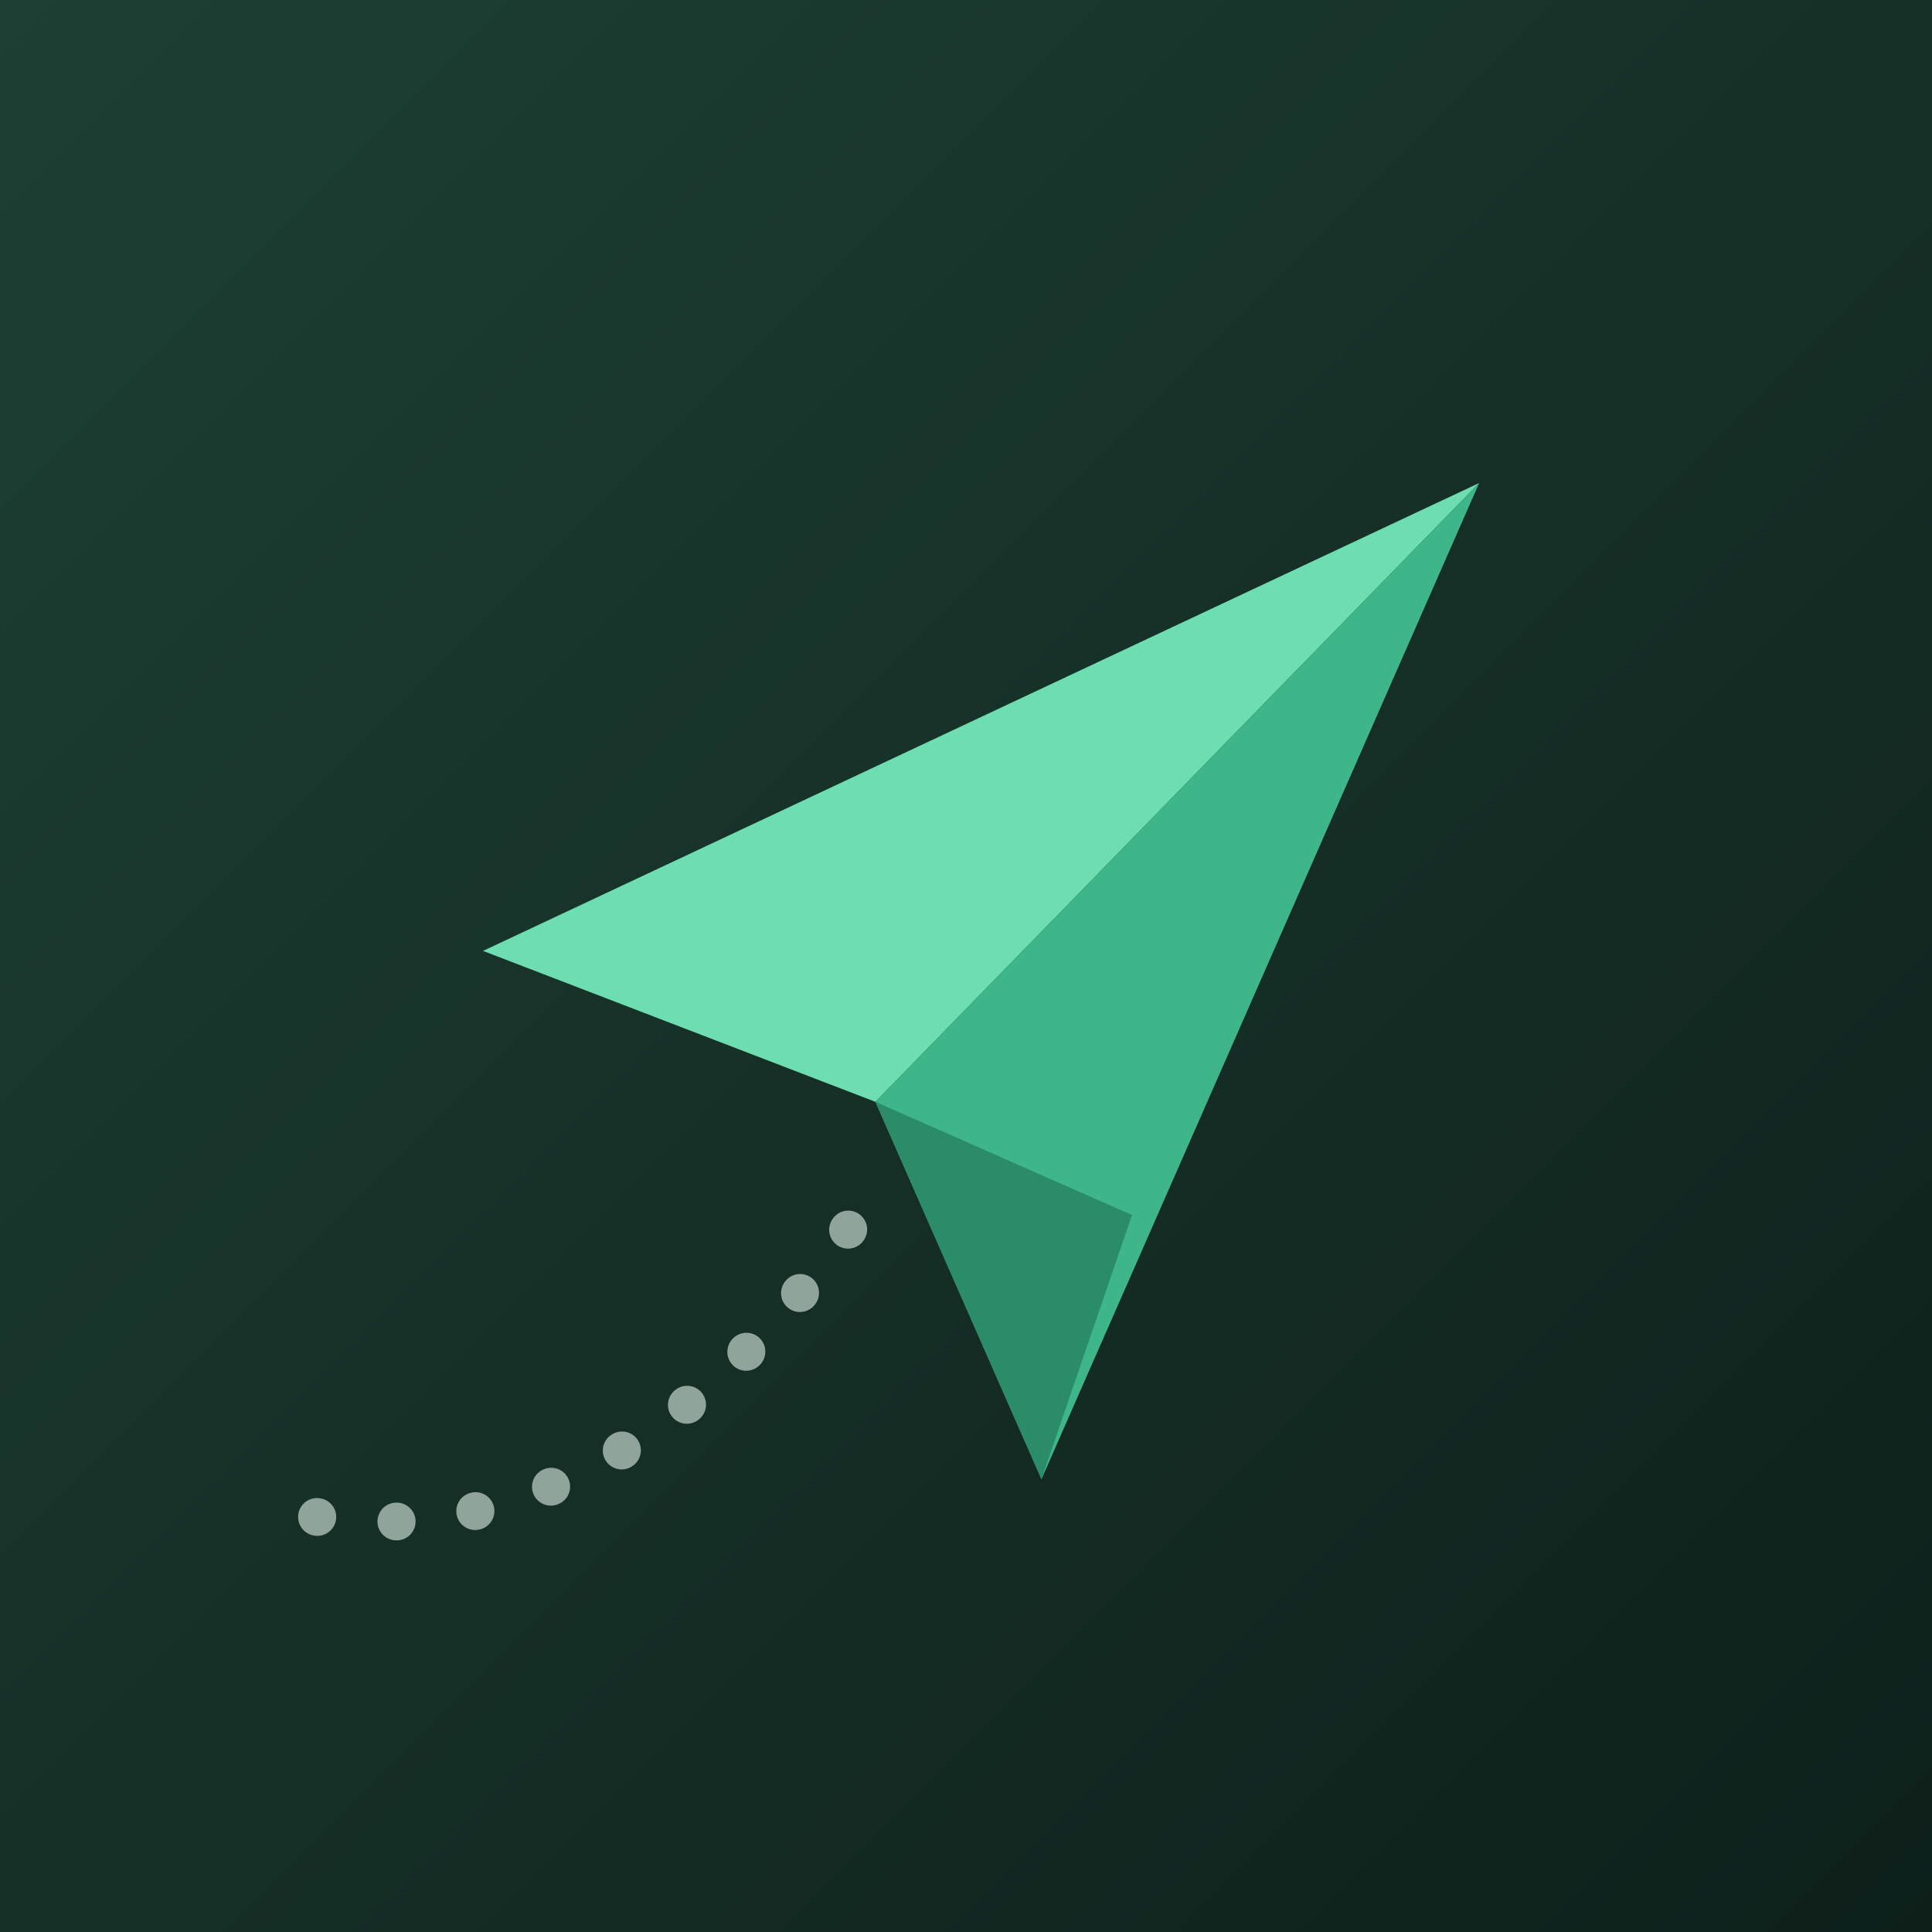
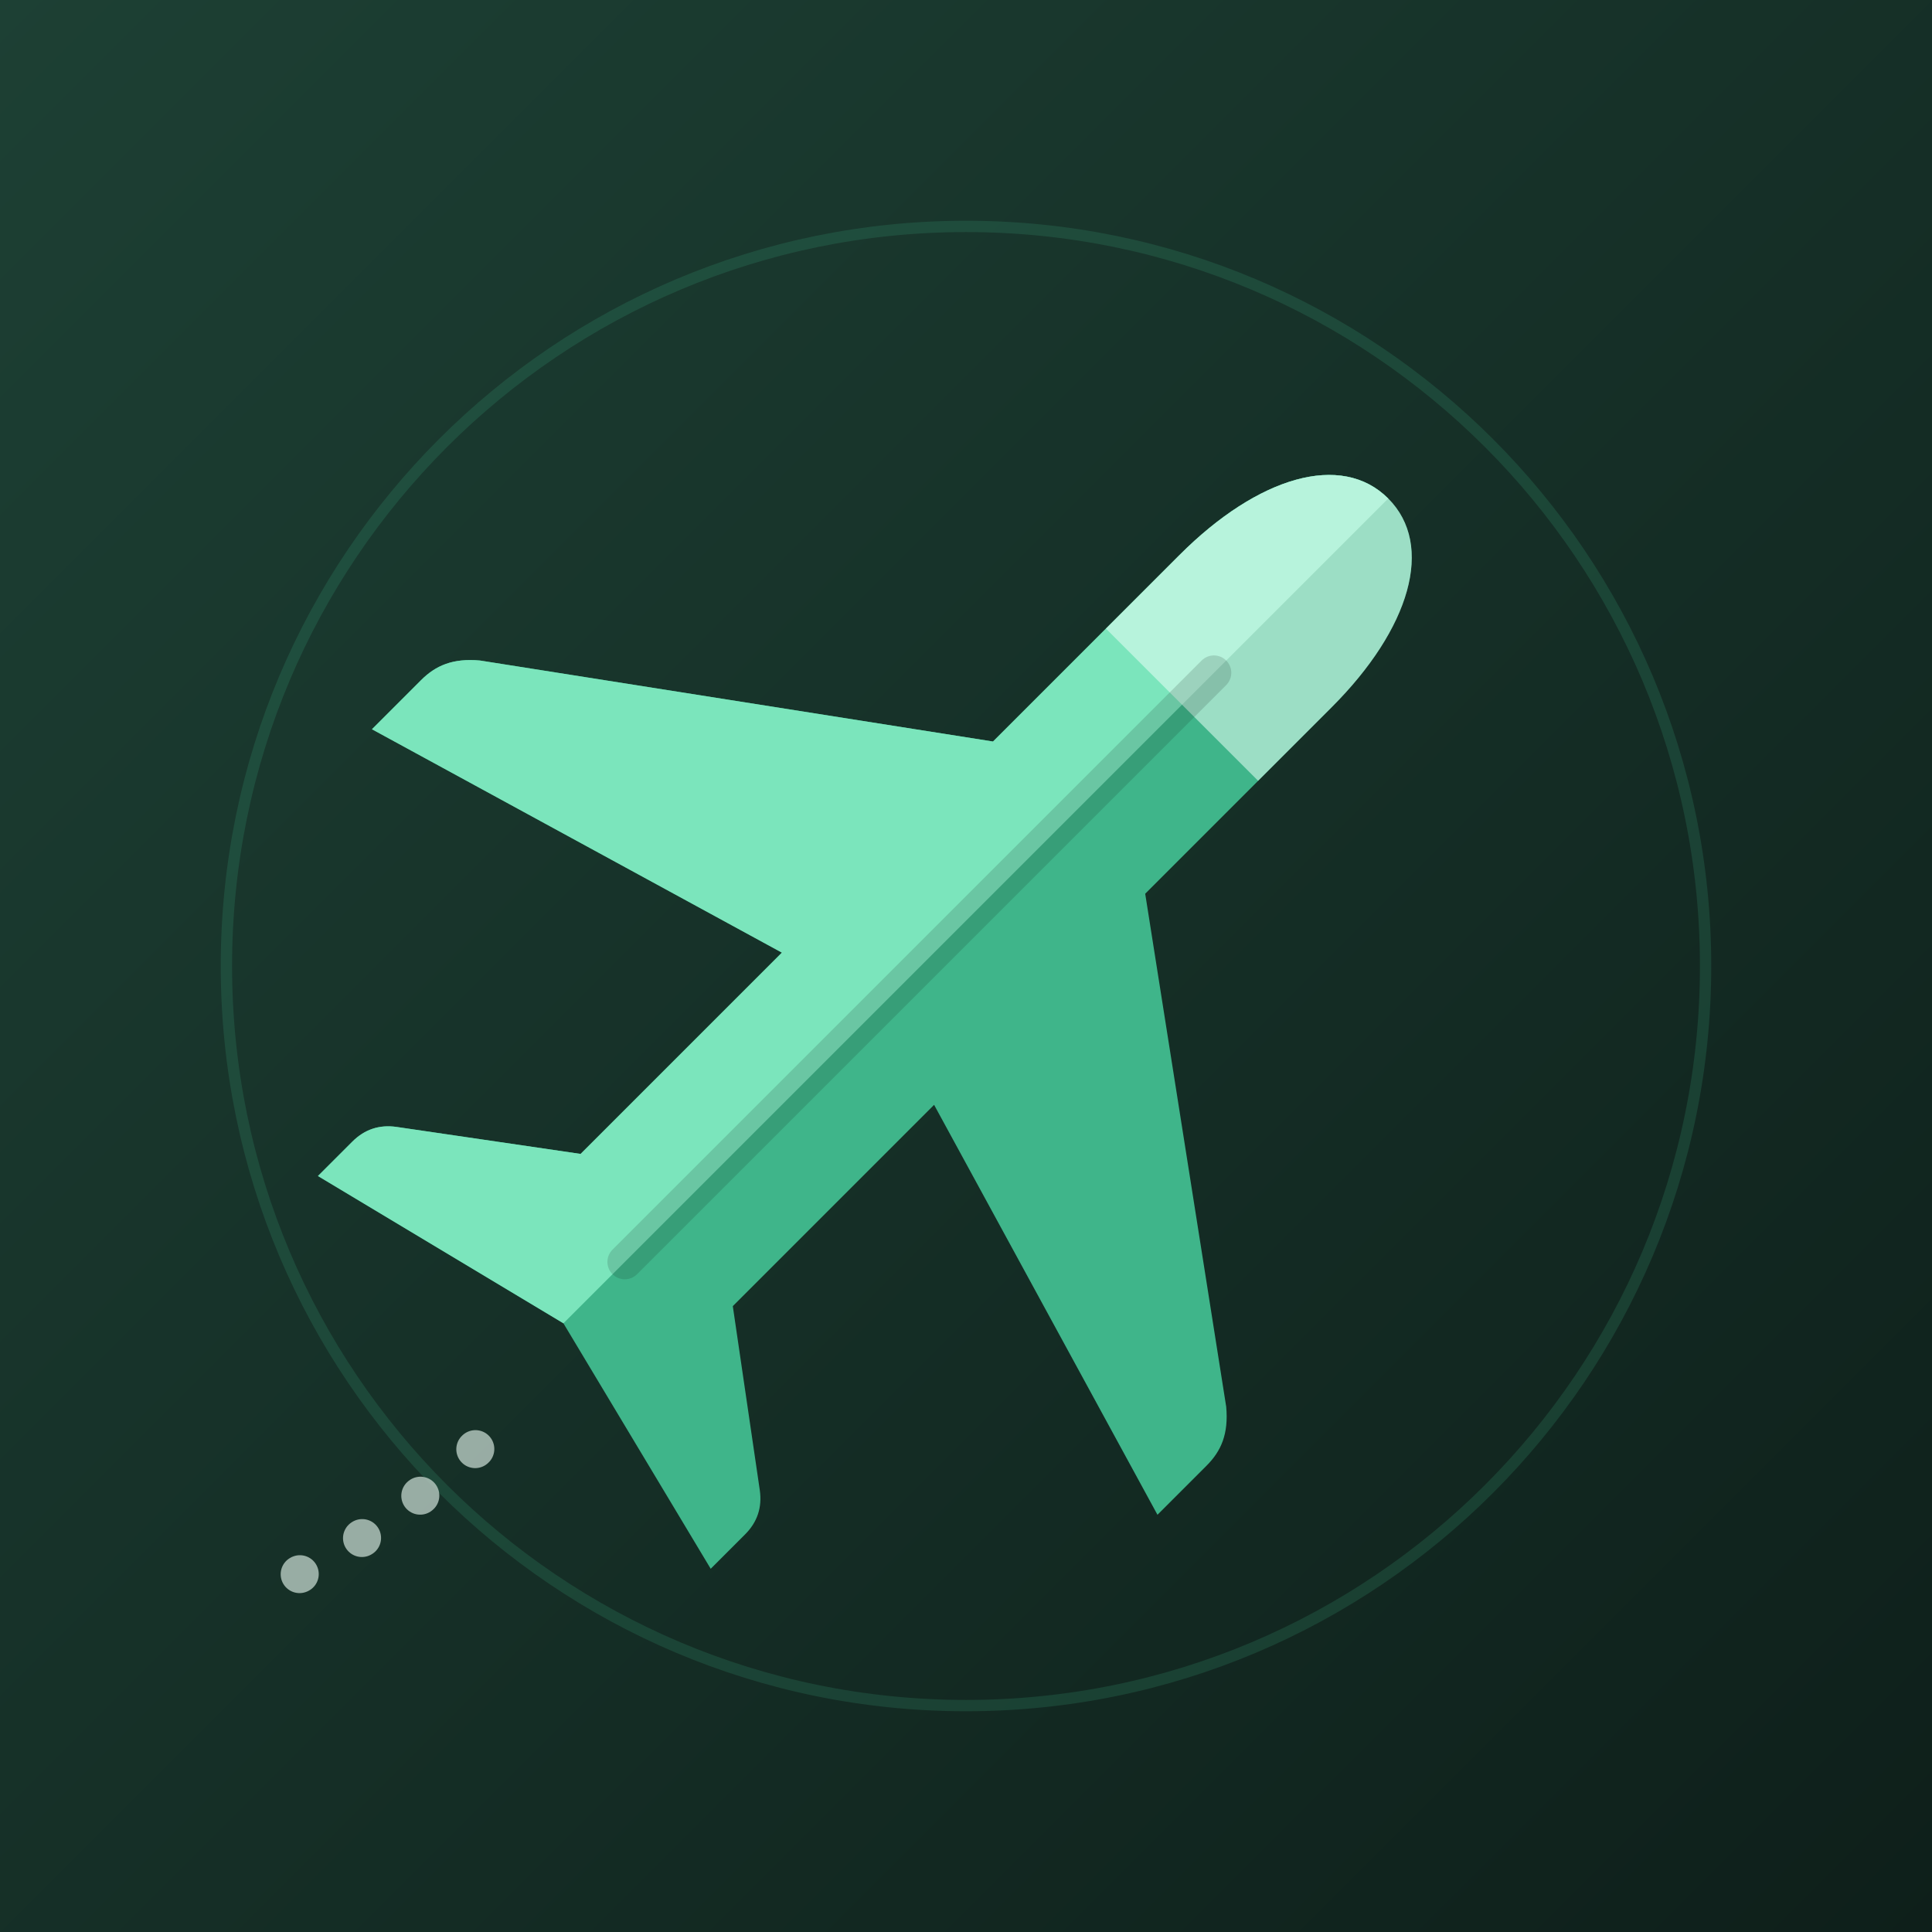
<svg xmlns="http://www.w3.org/2000/svg" viewBox="0 0 512 512" width="512" height="512">
  <defs>
    <linearGradient id="bg" x1="0" y1="0" x2="1" y2="1">
      <stop offset="0" stop-color="#1D4034" />
      <stop offset="1" stop-color="#0E1F1A" />
    </linearGradient>
  </defs>
  <rect width="512" height="512" fill="url(#bg)" />
  <g>
-     <path d="M84 402C150 412 202 362 230 318" fill="none" stroke="#B9CBC3" stroke-opacity=".75" stroke-width="10" stroke-linecap="round" stroke-dasharray="0.1 21" />
-     <path d="M392 128 128 252l104 40Z" fill="#6FDDB2" />
-     <path d="M392 128 232 292l44 100Z" fill="#3FB58A" />
-     <path d="M232 292l44 100 24-70Z" fill="#2A8C69" />
+     <circle cx="256" cy="256" r="196" fill="none" stroke="#3FB58A" stroke-opacity=".18" stroke-width="3" />
+     <path d="M126 384C108 400 90 414 64 424" fill="none" stroke="#B9CBC3" stroke-opacity=".8" stroke-width="10" stroke-linecap="round" stroke-dasharray="0.1 19" />
+     <g transform="translate(256 244) rotate(45) scale(.92) translate(-256 -256)">
+       <defs>
+         <path id="p" d="M256 84C275 84 287 106 287 138L287 214 408 302C414 307 416 312 416 318L416 338 287 300 287 382 330 414C334 417 336 421 336 426L336 440 256 420 176 440 176 426C176 421 178 417 182 414L225 382 225 300 96 338 96 318C96 312 98 307 104 302L225 214 225 138C225 106 237 84 256 84Z" />
+         <clipPath id="l">
+           <rect x="0" y="0" width="256" height="512" />
+         </clipPath>
+       </defs>
+       <use href="#p" fill="#3FB58A" />
+       <use href="#p" fill="#7BE5BC" clip-path="url(#l)" />
+       <path d="M256 84C275 84 287 106 287 138L287 168 225 168 225 138C225 106 237 84 256 84Z" fill="#E9FFF6" opacity=".55" />
+       <rect x="251" y="150" width="10" height="250" rx="5" fill="#0E1F1A" opacity=".16" />
+     </g>
  </g>
</svg>
